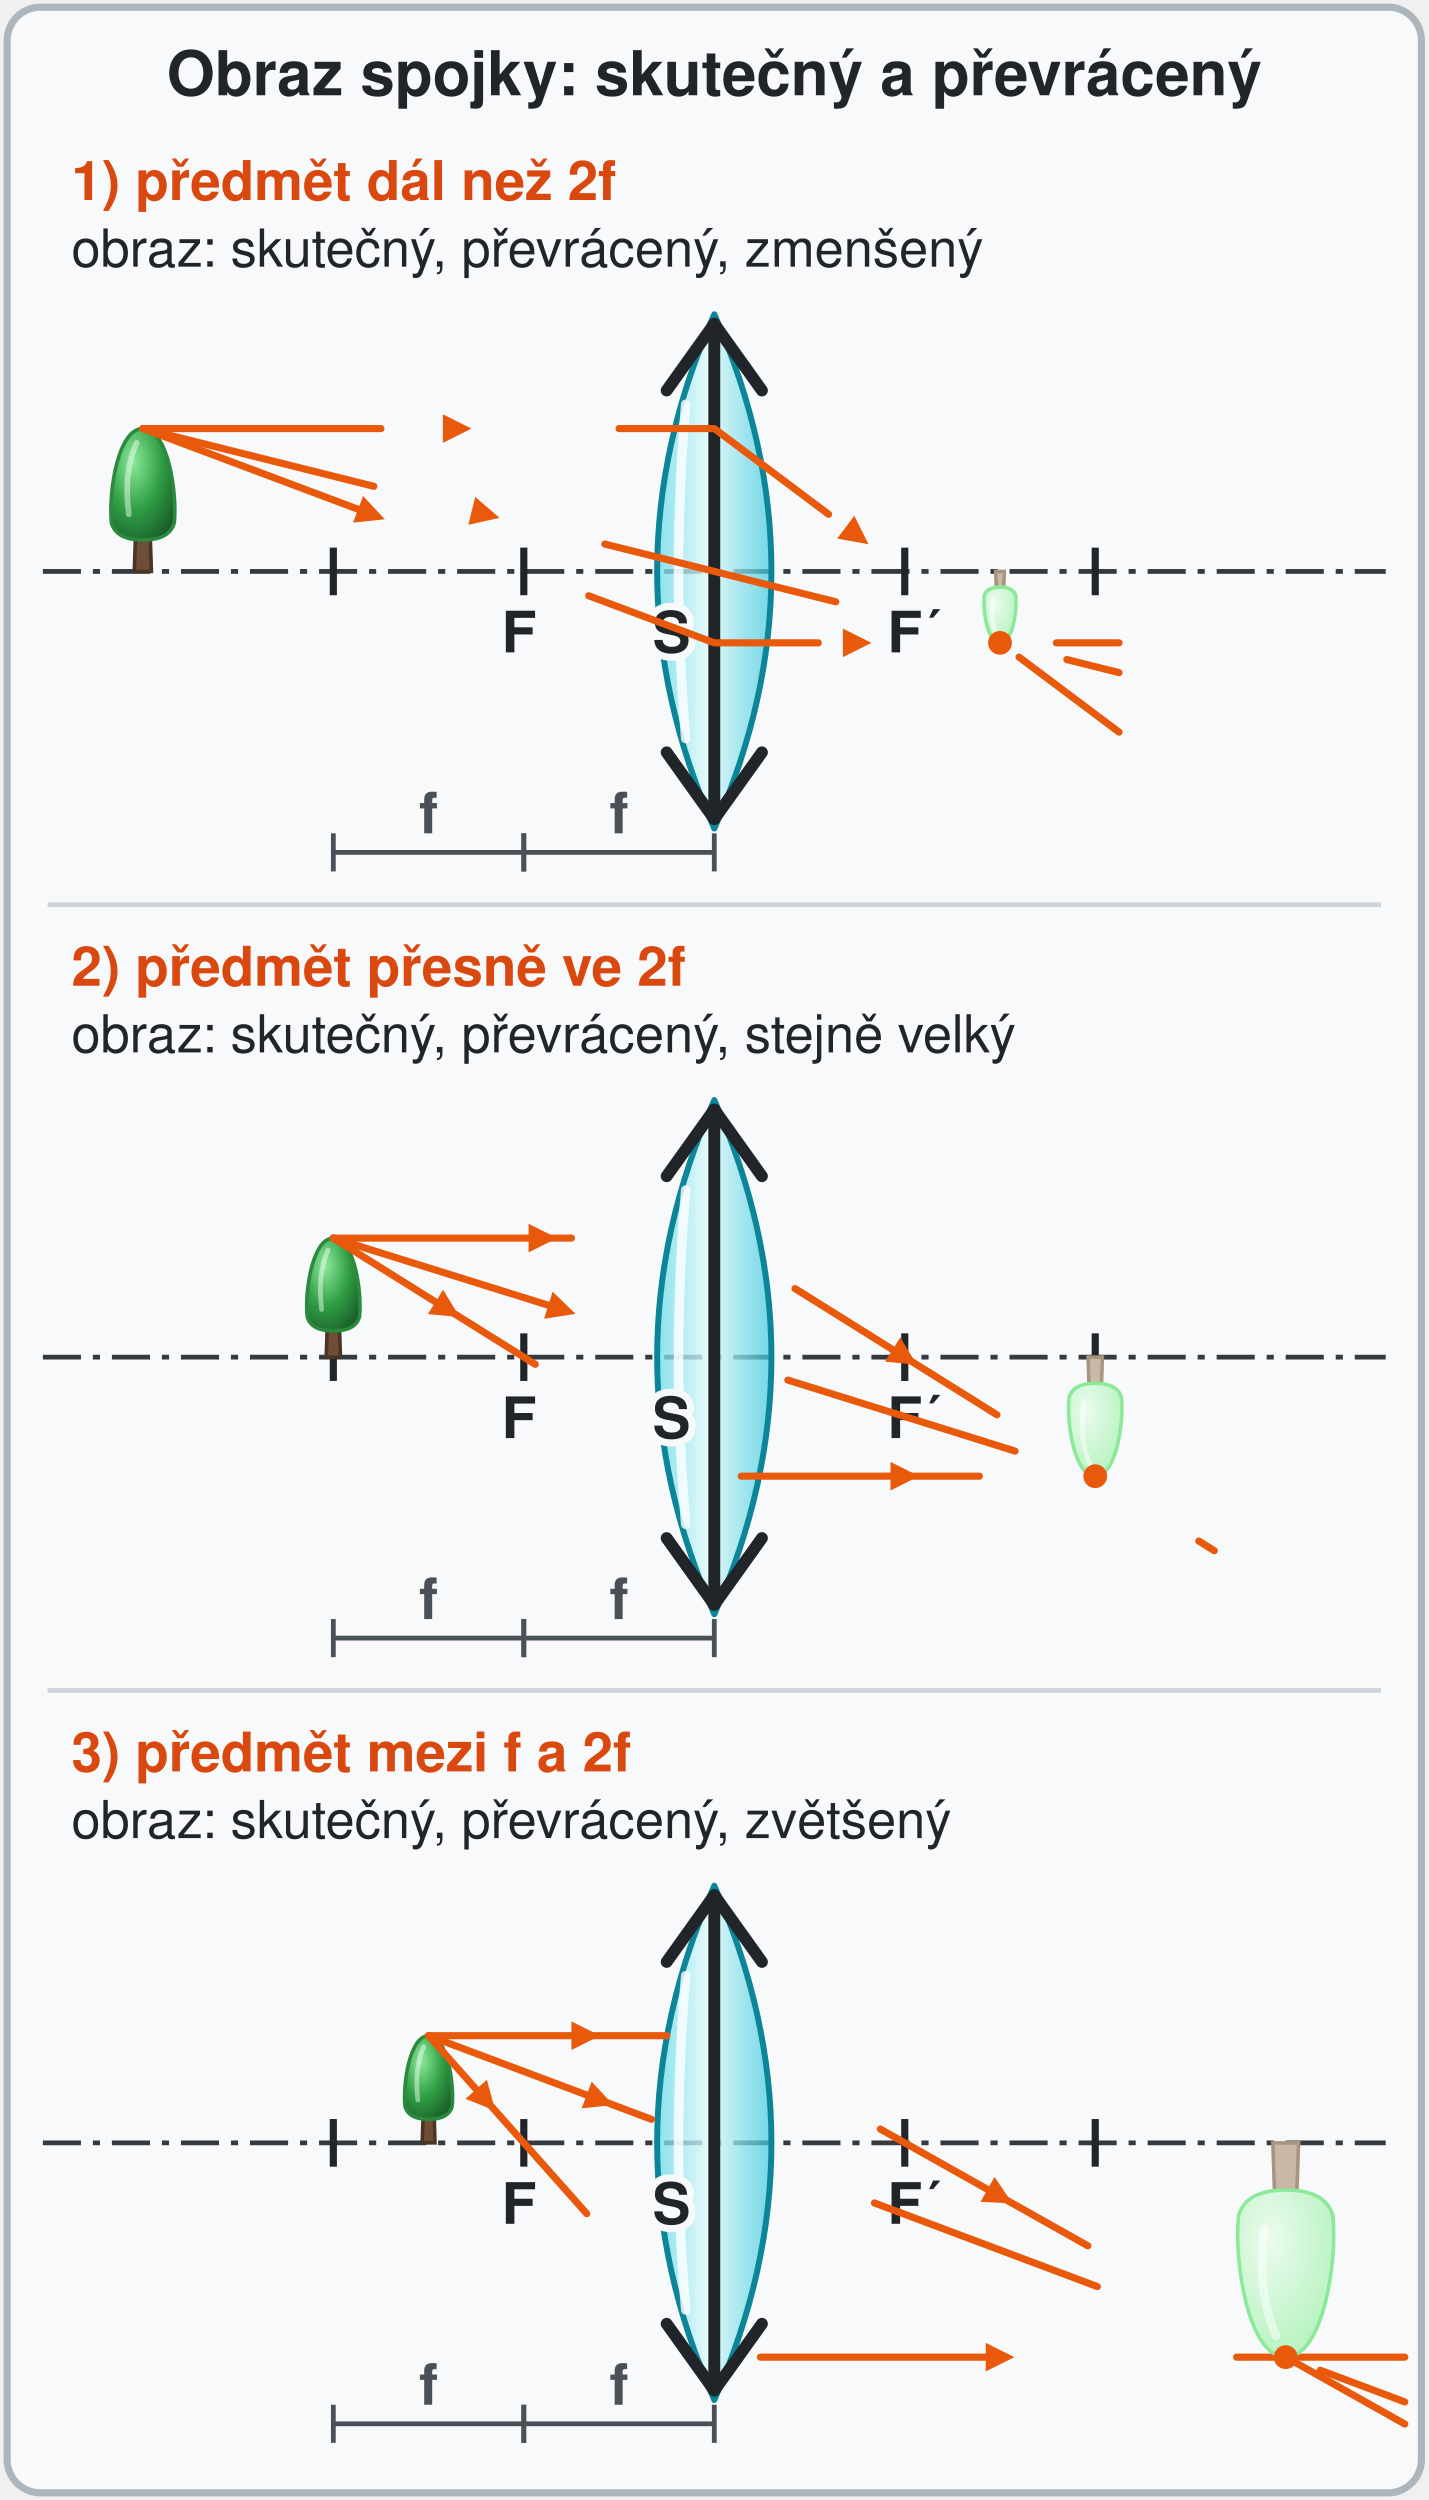
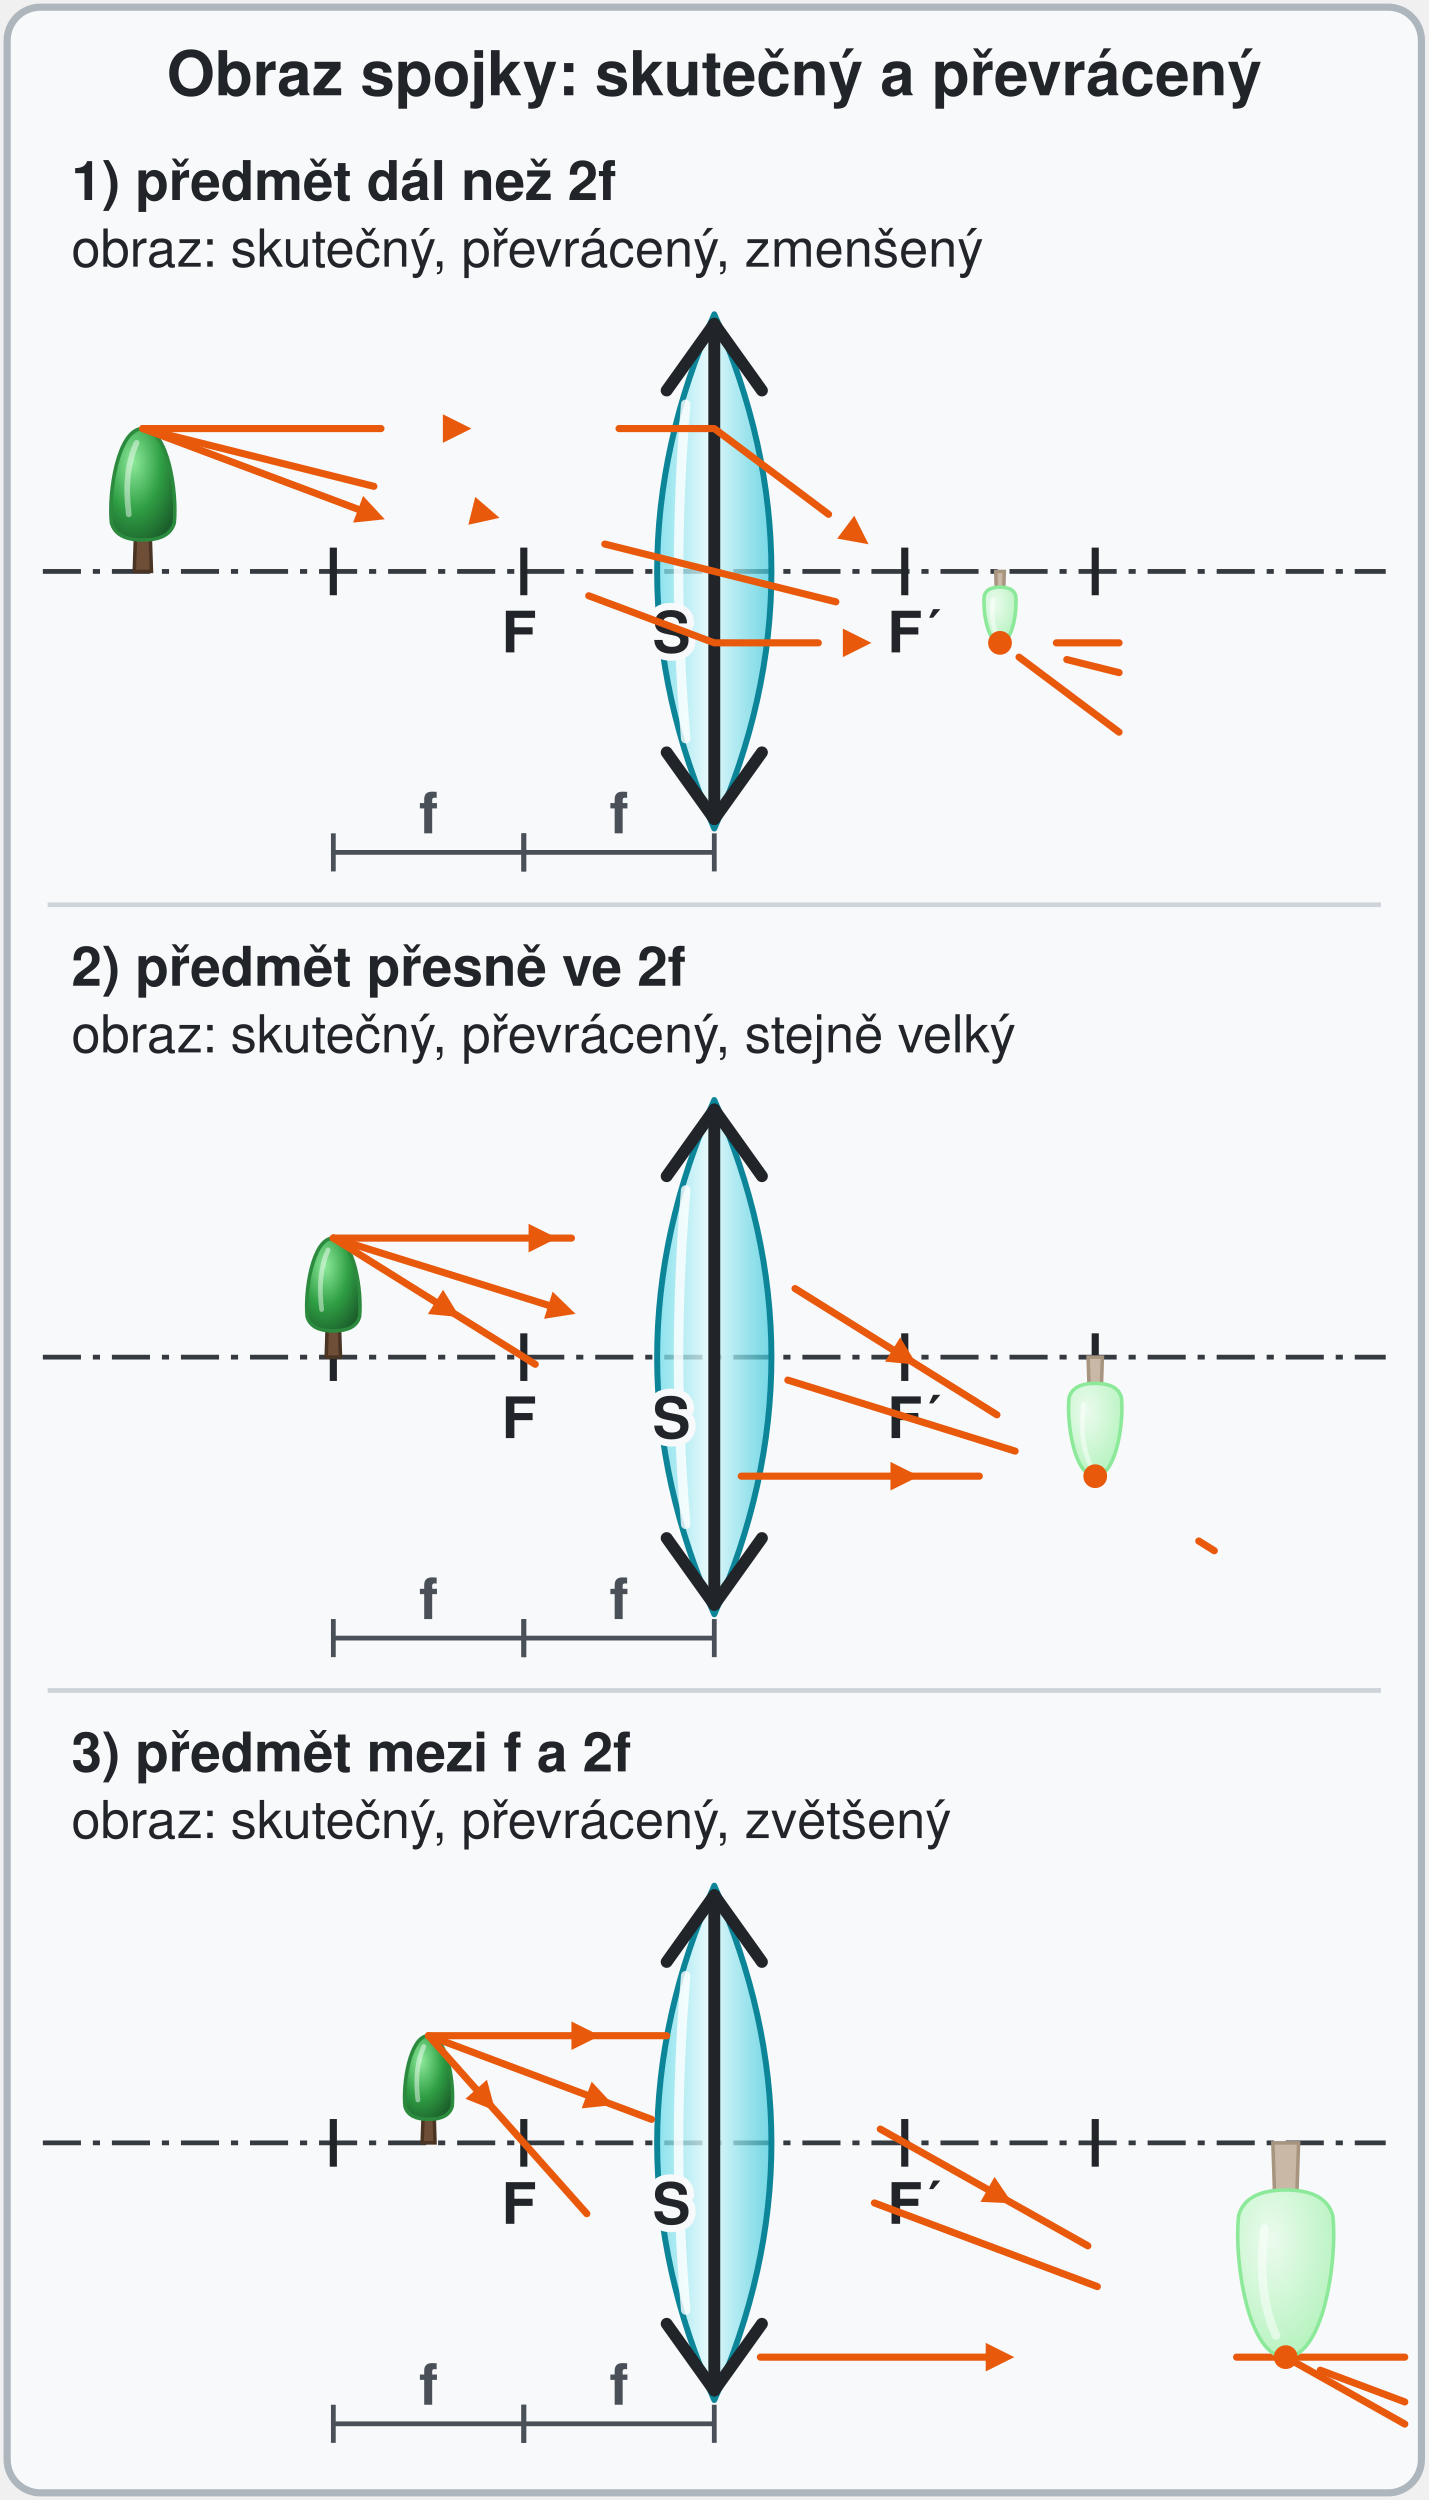
<svg xmlns="http://www.w3.org/2000/svg" viewBox="0 0 600 1050" font-family="'Segoe UI', Helvetica, Arial, sans-serif" role="img" aria-label="Skutečný obraz spojky ve třech případech. Z vrcholu stromu vedou tři význačné paprsky: rovnoběžný s osou se láme do ohniska F´, středový prochází středem čočky beze změny směru a ohniskový jde ohniskem F a za čočkou pokračuje rovnoběžně s osou. Kde se protnou, je vrchol obrazu. 1) Předmět dál než 2f: obraz skutečný, převrácený, zmenšený. 2) Předmět přesně ve 2f: obraz skutečný, převrácený, stejně velký. 3) Předmět mezi f a 2f: obraz skutečný, převrácený, zvětšený. Animace: paprsky se postupně nakreslí a v místě jejich průsečíku se objeví převrácený obraz.">
  <style>
/* Animace 9 s, smyčka. Předloha: PDF lekce 25, str. 11 (předmět dál než 2f) a str. 12 (mezi f a 2f);
   případ „přesně ve 2f“ je jen ve výkladu (PDF ho nemá), kreslen stejně.
   Geometrie: f = 80 px, čočka x = 300; a = 240/160/120 → b = 120/160/240, výška obrazu 30/50/90 (1/f = 1/a + 1/b).
   paprsky 5–40 %, šipky 40–45 %, obraz 45–58 %, vše zmizí 92–98 %. Bez animace = koncový stav (vše vidět). */
.pr { stroke-dasharray: 100 100; animation: pr 9s linear infinite; }
.si { animation: si 9s linear infinite; }
.ob { animation: ob 9s linear infinite; }
.celek { animation: celek 9s linear infinite; }
@keyframes pr { 0%, 5% { stroke-dashoffset: 100; } 40%, 100% { stroke-dashoffset: 0; } }
@keyframes si { 0%, 40% { opacity: 0; } 45%, 100% { opacity: 1; } }
@keyframes ob { 0%, 45% { opacity: 0; } 58%, 100% { opacity: 1; } }
@keyframes celek { 0%, 92% { opacity: 1; } 98%, 100% { opacity: 0; } }
@media (prefers-reduced-motion: reduce) { .pr, .si, .ob, .celek { animation: none; } }
</style>
  <defs>
    <linearGradient id="c3s" x1="0" y1="0" x2="1" y2="0">
      <stop offset="0" stop-color="#66d9e8" stop-opacity="0.75" />
      <stop offset="0.45" stop-color="#e3fafc" stop-opacity="0.8" />
      <stop offset="1" stop-color="#3bc9db" stop-opacity="0.7" />
    </linearGradient>
    <radialGradient id="c3z" cx="0.35" cy="0.3" r="0.8">
      <stop offset="0" stop-color="#8ce99a" />
      <stop offset="0.55" stop-color="#2f9e44" />
      <stop offset="1" stop-color="#1b5e2a" />
    </radialGradient>
    <radialGradient id="c3zb" cx="0.35" cy="0.3" r="0.8">
      <stop offset="0" stop-color="#ebfbee" />
      <stop offset="1" stop-color="#b2f2bb" />
    </radialGradient>
  </defs>
  <rect x="3" y="3" width="594" height="1044" rx="14" fill="#f8f9fa" stroke="#adb5bd" stroke-width="3" />
  <text x="300" y="40" font-size="26" font-weight="bold" fill="#212529" text-anchor="middle">Obraz spojky: skutečný a převrácený</text>
-   <text x="30" y="84" font-size="23" font-weight="bold" fill="#d9480f" text-anchor="start">1) předmět dál než 2f</text>
+   <text x="30" y="84" font-size="23" font-weight="bold" fill="#212529" text-anchor="start">1) předmět dál než 2f</text>
  <text x="30" y="112" font-size="22" font-weight="normal" fill="#212529" text-anchor="start">obraz: skutečný, převrácený, zmenšený</text>
  <line x1="18" y1="240" x2="582" y2="240" stroke="#343a40" stroke-width="2" stroke-dasharray="16 5 3 5" />
  <path d="M300,132 Q348,240 300,348 Q252,240 300,132 Z" fill="url(#c3s)" stroke="#0c8599" stroke-width="2.5" stroke-linejoin="round" />
  <path d="M288,169.8 Q282,240 288,310.2" fill="none" stroke="#ffffff" stroke-width="4" stroke-linecap="round" opacity="0.8" />
  <line x1="300" y1="136" x2="300" y2="344" stroke="#212529" stroke-width="5" stroke-linecap="round" />
  <path d="M280,164 L300,136 L320,164 M280,316 L300,344 L320,316" fill="none" stroke="#212529" stroke-width="5" stroke-linecap="round" stroke-linejoin="round" />
  <line x1="140" y1="230" x2="140" y2="250" stroke="#212529" stroke-width="3" />
  <line x1="220" y1="230" x2="220" y2="250" stroke="#212529" stroke-width="3" />
  <text x="218" y="274" font-size="24" font-weight="bold" fill="#212529" text-anchor="middle" paint-order="stroke" stroke="#f8f9fa" stroke-width="6" stroke-linejoin="round">F</text>
  <line x1="380" y1="230" x2="380" y2="250" stroke="#212529" stroke-width="3" />
  <text x="384" y="274" font-size="24" font-weight="bold" fill="#212529" text-anchor="middle" paint-order="stroke" stroke="#f8f9fa" stroke-width="6" stroke-linejoin="round">F´</text>
  <line x1="460" y1="230" x2="460" y2="250" stroke="#212529" stroke-width="3" />
  <text x="282" y="274" font-size="24" font-weight="bold" fill="#212529" text-anchor="middle" paint-order="stroke" stroke="#f8f9fa" stroke-width="6" stroke-linejoin="round">S</text>
  <g>
    <path d="M56.4,240 L57,222 L63,222 L63.6,240 Z" fill="#6f4e37" stroke="#4a3424" stroke-width="1.5" />
    <path d="M60,180 C70.6,180 74.5,207 73.2,219.6 Q71.2,226.8 60,226.8 Q48.8,226.8 46.8,219.6 C45.5,207 49.4,180 60,180 Z" fill="url(#c3z)" stroke="#2b8a3e" stroke-width="1.5" />
    <path d="M54.1,216 Q51.8,198 57.4,186" fill="none" stroke="#ffffff" stroke-width="2.4" stroke-linecap="round" opacity="0.45" />
  </g>
  <g class="celek">
    <path class="pr" d="M60,180 L300,180 L470,307.5" pathLength="100" fill="none" stroke="#e8590c" stroke-width="3" stroke-linecap="round" stroke-linejoin="round" />
    <path class="pr" d="M60,180 L470,282.5" pathLength="100" fill="none" stroke="#e8590c" stroke-width="3" stroke-linecap="round" stroke-linejoin="round" />
    <path class="pr" d="M60,180 L300,270 L470,270" pathLength="100" fill="none" stroke="#e8590c" stroke-width="3" stroke-linecap="round" stroke-linejoin="round" />
    <g class="si">
      <path d="M198,180 L186,186 L186,174 Z" fill="#e8590c" />
      <path d="M364.8,228.6 L351.6,226.2 L358.8,216.6 Z" fill="#e8590c" />
      <path d="M209.8,217.5 L196.7,220.4 L199.6,208.7 Z" fill="#e8590c" />
      <path d="M366,270 L354,276 L354,264 Z" fill="#e8590c" />
      <path d="M161.6,218.1 L148.3,219.5 L152.5,208.3 Z" fill="#e8590c" />
    </g>
    <g class="ob">
      <g>
        <path d="M418.2,240 L418.5,249 L421.5,249 L421.8,240 Z" fill="#c9b8a6" stroke="#a8957f" stroke-width="1.5" />
        <path d="M420,270 C425.3,270 427.3,256.5 426.6,250.2 Q425.6,246.6 420,246.6 Q414.4,246.6 413.4,250.2 C412.7,256.5 414.7,270 420,270 Z" fill="url(#c3zb)" stroke="#8ce99a" stroke-width="1.5" />
        <path d="M417,252 Q415.9,261 418.7,267" fill="none" stroke="#ffffff" stroke-width="2" stroke-linecap="round" opacity="0.5" />
      </g>
      <circle cx="420" cy="270" r="5" fill="#e8590c" />
    </g>
  </g>
  <g>
    <line x1="140" y1="358" x2="220" y2="358" stroke="#495057" stroke-width="2" />
    <line x1="140" y1="350" x2="140" y2="366" stroke="#495057" stroke-width="2" />
    <line x1="220" y1="350" x2="220" y2="366" stroke="#495057" stroke-width="2" />
    <text x="180" y="350" font-size="24" font-weight="bold" fill="#495057" text-anchor="middle" paint-order="stroke" stroke="#f8f9fa" stroke-width="6" stroke-linejoin="round">f</text>
  </g>
  <g>
    <line x1="220" y1="358" x2="300" y2="358" stroke="#495057" stroke-width="2" />
    <line x1="220" y1="350" x2="220" y2="366" stroke="#495057" stroke-width="2" />
    <line x1="300" y1="350" x2="300" y2="366" stroke="#495057" stroke-width="2" />
    <text x="260" y="350" font-size="24" font-weight="bold" fill="#495057" text-anchor="middle" paint-order="stroke" stroke="#f8f9fa" stroke-width="6" stroke-linejoin="round">f</text>
  </g>
  <line x1="20" y1="380" x2="580" y2="380" stroke="#ced4da" stroke-width="2" />
-   <text x="30" y="414" font-size="23" font-weight="bold" fill="#d9480f" text-anchor="start">2) předmět přesně ve 2f</text>
+   <text x="30" y="414" font-size="23" font-weight="bold" fill="#212529" text-anchor="start">2) předmět přesně ve 2f</text>
  <text x="30" y="442" font-size="22" font-weight="normal" fill="#212529" text-anchor="start">obraz: skutečný, převrácený, stejně velký</text>
  <line x1="18" y1="570" x2="582" y2="570" stroke="#343a40" stroke-width="2" stroke-dasharray="16 5 3 5" />
  <path d="M300,462 Q348,570 300,678 Q252,570 300,462 Z" fill="url(#c3s)" stroke="#0c8599" stroke-width="2.5" stroke-linejoin="round" />
  <path d="M288,499.8 Q282,570 288,640.2" fill="none" stroke="#ffffff" stroke-width="4" stroke-linecap="round" opacity="0.8" />
  <line x1="300" y1="466" x2="300" y2="674" stroke="#212529" stroke-width="5" stroke-linecap="round" />
  <path d="M280,494 L300,466 L320,494 M280,646 L300,674 L320,646" fill="none" stroke="#212529" stroke-width="5" stroke-linecap="round" stroke-linejoin="round" />
  <line x1="140" y1="560" x2="140" y2="580" stroke="#212529" stroke-width="3" />
  <line x1="220" y1="560" x2="220" y2="580" stroke="#212529" stroke-width="3" />
  <text x="218" y="604" font-size="24" font-weight="bold" fill="#212529" text-anchor="middle" paint-order="stroke" stroke="#f8f9fa" stroke-width="6" stroke-linejoin="round">F</text>
  <line x1="380" y1="560" x2="380" y2="580" stroke="#212529" stroke-width="3" />
  <text x="384" y="604" font-size="24" font-weight="bold" fill="#212529" text-anchor="middle" paint-order="stroke" stroke="#f8f9fa" stroke-width="6" stroke-linejoin="round">F´</text>
  <line x1="460" y1="560" x2="460" y2="580" stroke="#212529" stroke-width="3" />
  <text x="282" y="604" font-size="24" font-weight="bold" fill="#212529" text-anchor="middle" paint-order="stroke" stroke="#f8f9fa" stroke-width="6" stroke-linejoin="round">S</text>
  <g>
    <path d="M137,570 L137.5,555 L142.5,555 L143,570 Z" fill="#6f4e37" stroke="#4a3424" stroke-width="1.5" />
    <path d="M140,520 C148.8,520 152.1,542.5 151,553 Q149.4,559 140,559 Q130.7,559 129,553 C127.9,542.5 131.2,520 140,520 Z" fill="url(#c3z)" stroke="#2b8a3e" stroke-width="1.5" />
    <path d="M135.1,550 Q133.2,535 137.8,525" fill="none" stroke="#ffffff" stroke-width="2" stroke-linecap="round" opacity="0.45" />
  </g>
  <g class="celek">
    <path class="pr" d="M140,520 L300,520 L510,651.3" pathLength="100" fill="none" stroke="#e8590c" stroke-width="3" stroke-linecap="round" stroke-linejoin="round" />
    <path class="pr" d="M140,520 L510,635.6" pathLength="100" fill="none" stroke="#e8590c" stroke-width="3" stroke-linecap="round" stroke-linejoin="round" />
    <path class="pr" d="M140,520 L300,620 L510,620" pathLength="100" fill="none" stroke="#e8590c" stroke-width="3" stroke-linecap="round" stroke-linejoin="round" />
    <g class="si">
      <path d="M234,520 L222,526 L222,514 Z" fill="#e8590c" />
      <path d="M385.1,573.2 L371.7,571.9 L378.1,561.7 Z" fill="#e8590c" />
      <path d="M241.7,551.8 L228.5,553.9 L232.1,542.5 Z" fill="#e8590c" />
      <path d="M386,620 L374,626 L374,614 Z" fill="#e8590c" />
      <path d="M193.1,553.2 L179.7,551.9 L186.1,541.7 Z" fill="#e8590c" />
    </g>
    <g class="ob">
      <g>
        <path d="M457,570 L457.5,585 L462.5,585 L463,570 Z" fill="#c9b8a6" stroke="#a8957f" stroke-width="1.5" />
        <path d="M460,620 C468.8,620 472.1,597.5 471,587 Q469.4,581 460,581 Q450.7,581 449,587 C447.9,597.5 451.2,620 460,620 Z" fill="url(#c3zb)" stroke="#8ce99a" stroke-width="1.5" />
        <path d="M455.1,590 Q453.2,605 457.8,615" fill="none" stroke="#ffffff" stroke-width="2" stroke-linecap="round" opacity="0.5" />
      </g>
      <circle cx="460" cy="620" r="5" fill="#e8590c" />
    </g>
  </g>
  <g>
    <line x1="140" y1="688" x2="220" y2="688" stroke="#495057" stroke-width="2" />
    <line x1="140" y1="680" x2="140" y2="696" stroke="#495057" stroke-width="2" />
    <line x1="220" y1="680" x2="220" y2="696" stroke="#495057" stroke-width="2" />
    <text x="180" y="680" font-size="24" font-weight="bold" fill="#495057" text-anchor="middle" paint-order="stroke" stroke="#f8f9fa" stroke-width="6" stroke-linejoin="round">f</text>
  </g>
  <g>
    <line x1="220" y1="688" x2="300" y2="688" stroke="#495057" stroke-width="2" />
    <line x1="220" y1="680" x2="220" y2="696" stroke="#495057" stroke-width="2" />
    <line x1="300" y1="680" x2="300" y2="696" stroke="#495057" stroke-width="2" />
    <text x="260" y="680" font-size="24" font-weight="bold" fill="#495057" text-anchor="middle" paint-order="stroke" stroke="#f8f9fa" stroke-width="6" stroke-linejoin="round">f</text>
  </g>
  <line x1="20" y1="710" x2="580" y2="710" stroke="#ced4da" stroke-width="2" />
-   <text x="30" y="744" font-size="23" font-weight="bold" fill="#d9480f" text-anchor="start">3) předmět mezi f a 2f</text>
+   <text x="30" y="744" font-size="23" font-weight="bold" fill="#212529" text-anchor="start">3) předmět mezi f a 2f</text>
  <text x="30" y="772" font-size="22" font-weight="normal" fill="#212529" text-anchor="start">obraz: skutečný, převrácený, zvětšený</text>
  <line x1="18" y1="900" x2="582" y2="900" stroke="#343a40" stroke-width="2" stroke-dasharray="16 5 3 5" />
  <path d="M300,792 Q348,900 300,1008 Q252,900 300,792 Z" fill="url(#c3s)" stroke="#0c8599" stroke-width="2.5" stroke-linejoin="round" />
  <path d="M288,829.8 Q282,900 288,970.2" fill="none" stroke="#ffffff" stroke-width="4" stroke-linecap="round" opacity="0.8" />
  <line x1="300" y1="796" x2="300" y2="1004" stroke="#212529" stroke-width="5" stroke-linecap="round" />
  <path d="M280,824 L300,796 L320,824 M280,976 L300,1004 L320,976" fill="none" stroke="#212529" stroke-width="5" stroke-linecap="round" stroke-linejoin="round" />
  <line x1="140" y1="890" x2="140" y2="910" stroke="#212529" stroke-width="3" />
  <line x1="220" y1="890" x2="220" y2="910" stroke="#212529" stroke-width="3" />
  <text x="218" y="934" font-size="24" font-weight="bold" fill="#212529" text-anchor="middle" paint-order="stroke" stroke="#f8f9fa" stroke-width="6" stroke-linejoin="round">F</text>
  <line x1="380" y1="890" x2="380" y2="910" stroke="#212529" stroke-width="3" />
  <text x="384" y="934" font-size="24" font-weight="bold" fill="#212529" text-anchor="middle" paint-order="stroke" stroke="#f8f9fa" stroke-width="6" stroke-linejoin="round">F´</text>
  <line x1="460" y1="890" x2="460" y2="910" stroke="#212529" stroke-width="3" />
  <text x="282" y="934" font-size="24" font-weight="bold" fill="#212529" text-anchor="middle" paint-order="stroke" stroke="#f8f9fa" stroke-width="6" stroke-linejoin="round">S</text>
  <g>
    <path d="M177.3,900 L177.8,886.5 L182.3,886.5 L182.7,900 Z" fill="#6f4e37" stroke="#4a3424" stroke-width="1.5" />
    <path d="M180,855 C187.9,855 190.9,875.3 189.9,884.7 Q188.4,890.1 180,890.1 Q171.6,890.1 170.1,884.7 C169.1,875.3 172.1,855 180,855 Z" fill="url(#c3z)" stroke="#2b8a3e" stroke-width="1.5" />
    <path d="M175.5,882 Q173.9,868.5 178,859.5" fill="none" stroke="#ffffff" stroke-width="2" stroke-linecap="round" opacity="0.45" />
  </g>
  <g class="celek">
    <path class="pr" d="M180,855 L300,855 L590,1018.1" pathLength="100" fill="none" stroke="#e8590c" stroke-width="3" stroke-linecap="round" stroke-linejoin="round" />
    <path class="pr" d="M180,855 L590,1008.8" pathLength="100" fill="none" stroke="#e8590c" stroke-width="3" stroke-linecap="round" stroke-linejoin="round" />
    <path class="pr" d="M180,855 L300,990 L590,990" pathLength="100" fill="none" stroke="#e8590c" stroke-width="3" stroke-linecap="round" stroke-linejoin="round" />
    <g class="si">
      <path d="M252,855 L240,861 L240,849 Z" fill="#e8590c" />
      <path d="M425.2,925.4 L411.8,924.8 L417.7,914.3 Z" fill="#e8590c" />
      <path d="M257.6,884.1 L244.3,885.5 L248.5,874.3 Z" fill="#e8590c" />
      <path d="M426,990 L414,996 L414,984 Z" fill="#e8590c" />
      <path d="M208,886.5 L195.5,881.5 L204.5,873.5 Z" fill="#e8590c" />
    </g>
    <g class="ob">
      <g>
        <path d="M534.6,900 L535.5,927 L544.5,927 L545.4,900 Z" fill="#c9b8a6" stroke="#a8957f" stroke-width="1.5" />
        <path d="M540,990 C555.8,990 561.8,949.5 559.8,930.6 Q556.8,919.8 540,919.8 Q523.2,919.8 520.2,930.6 C518.2,949.5 524.2,990 540,990 Z" fill="url(#c3zb)" stroke="#8ce99a" stroke-width="1.5" />
        <path d="M531.1,936 Q527.7,963 536,981" fill="none" stroke="#ffffff" stroke-width="3.6" stroke-linecap="round" opacity="0.5" />
      </g>
      <circle cx="540" cy="990" r="5" fill="#e8590c" />
    </g>
  </g>
  <g>
    <line x1="140" y1="1018" x2="220" y2="1018" stroke="#495057" stroke-width="2" />
    <line x1="140" y1="1010" x2="140" y2="1026" stroke="#495057" stroke-width="2" />
    <line x1="220" y1="1010" x2="220" y2="1026" stroke="#495057" stroke-width="2" />
    <text x="180" y="1010" font-size="24" font-weight="bold" fill="#495057" text-anchor="middle" paint-order="stroke" stroke="#f8f9fa" stroke-width="6" stroke-linejoin="round">f</text>
  </g>
  <g>
    <line x1="220" y1="1018" x2="300" y2="1018" stroke="#495057" stroke-width="2" />
    <line x1="220" y1="1010" x2="220" y2="1026" stroke="#495057" stroke-width="2" />
    <line x1="300" y1="1010" x2="300" y2="1026" stroke="#495057" stroke-width="2" />
    <text x="260" y="1010" font-size="24" font-weight="bold" fill="#495057" text-anchor="middle" paint-order="stroke" stroke="#f8f9fa" stroke-width="6" stroke-linejoin="round">f</text>
  </g>
</svg>
